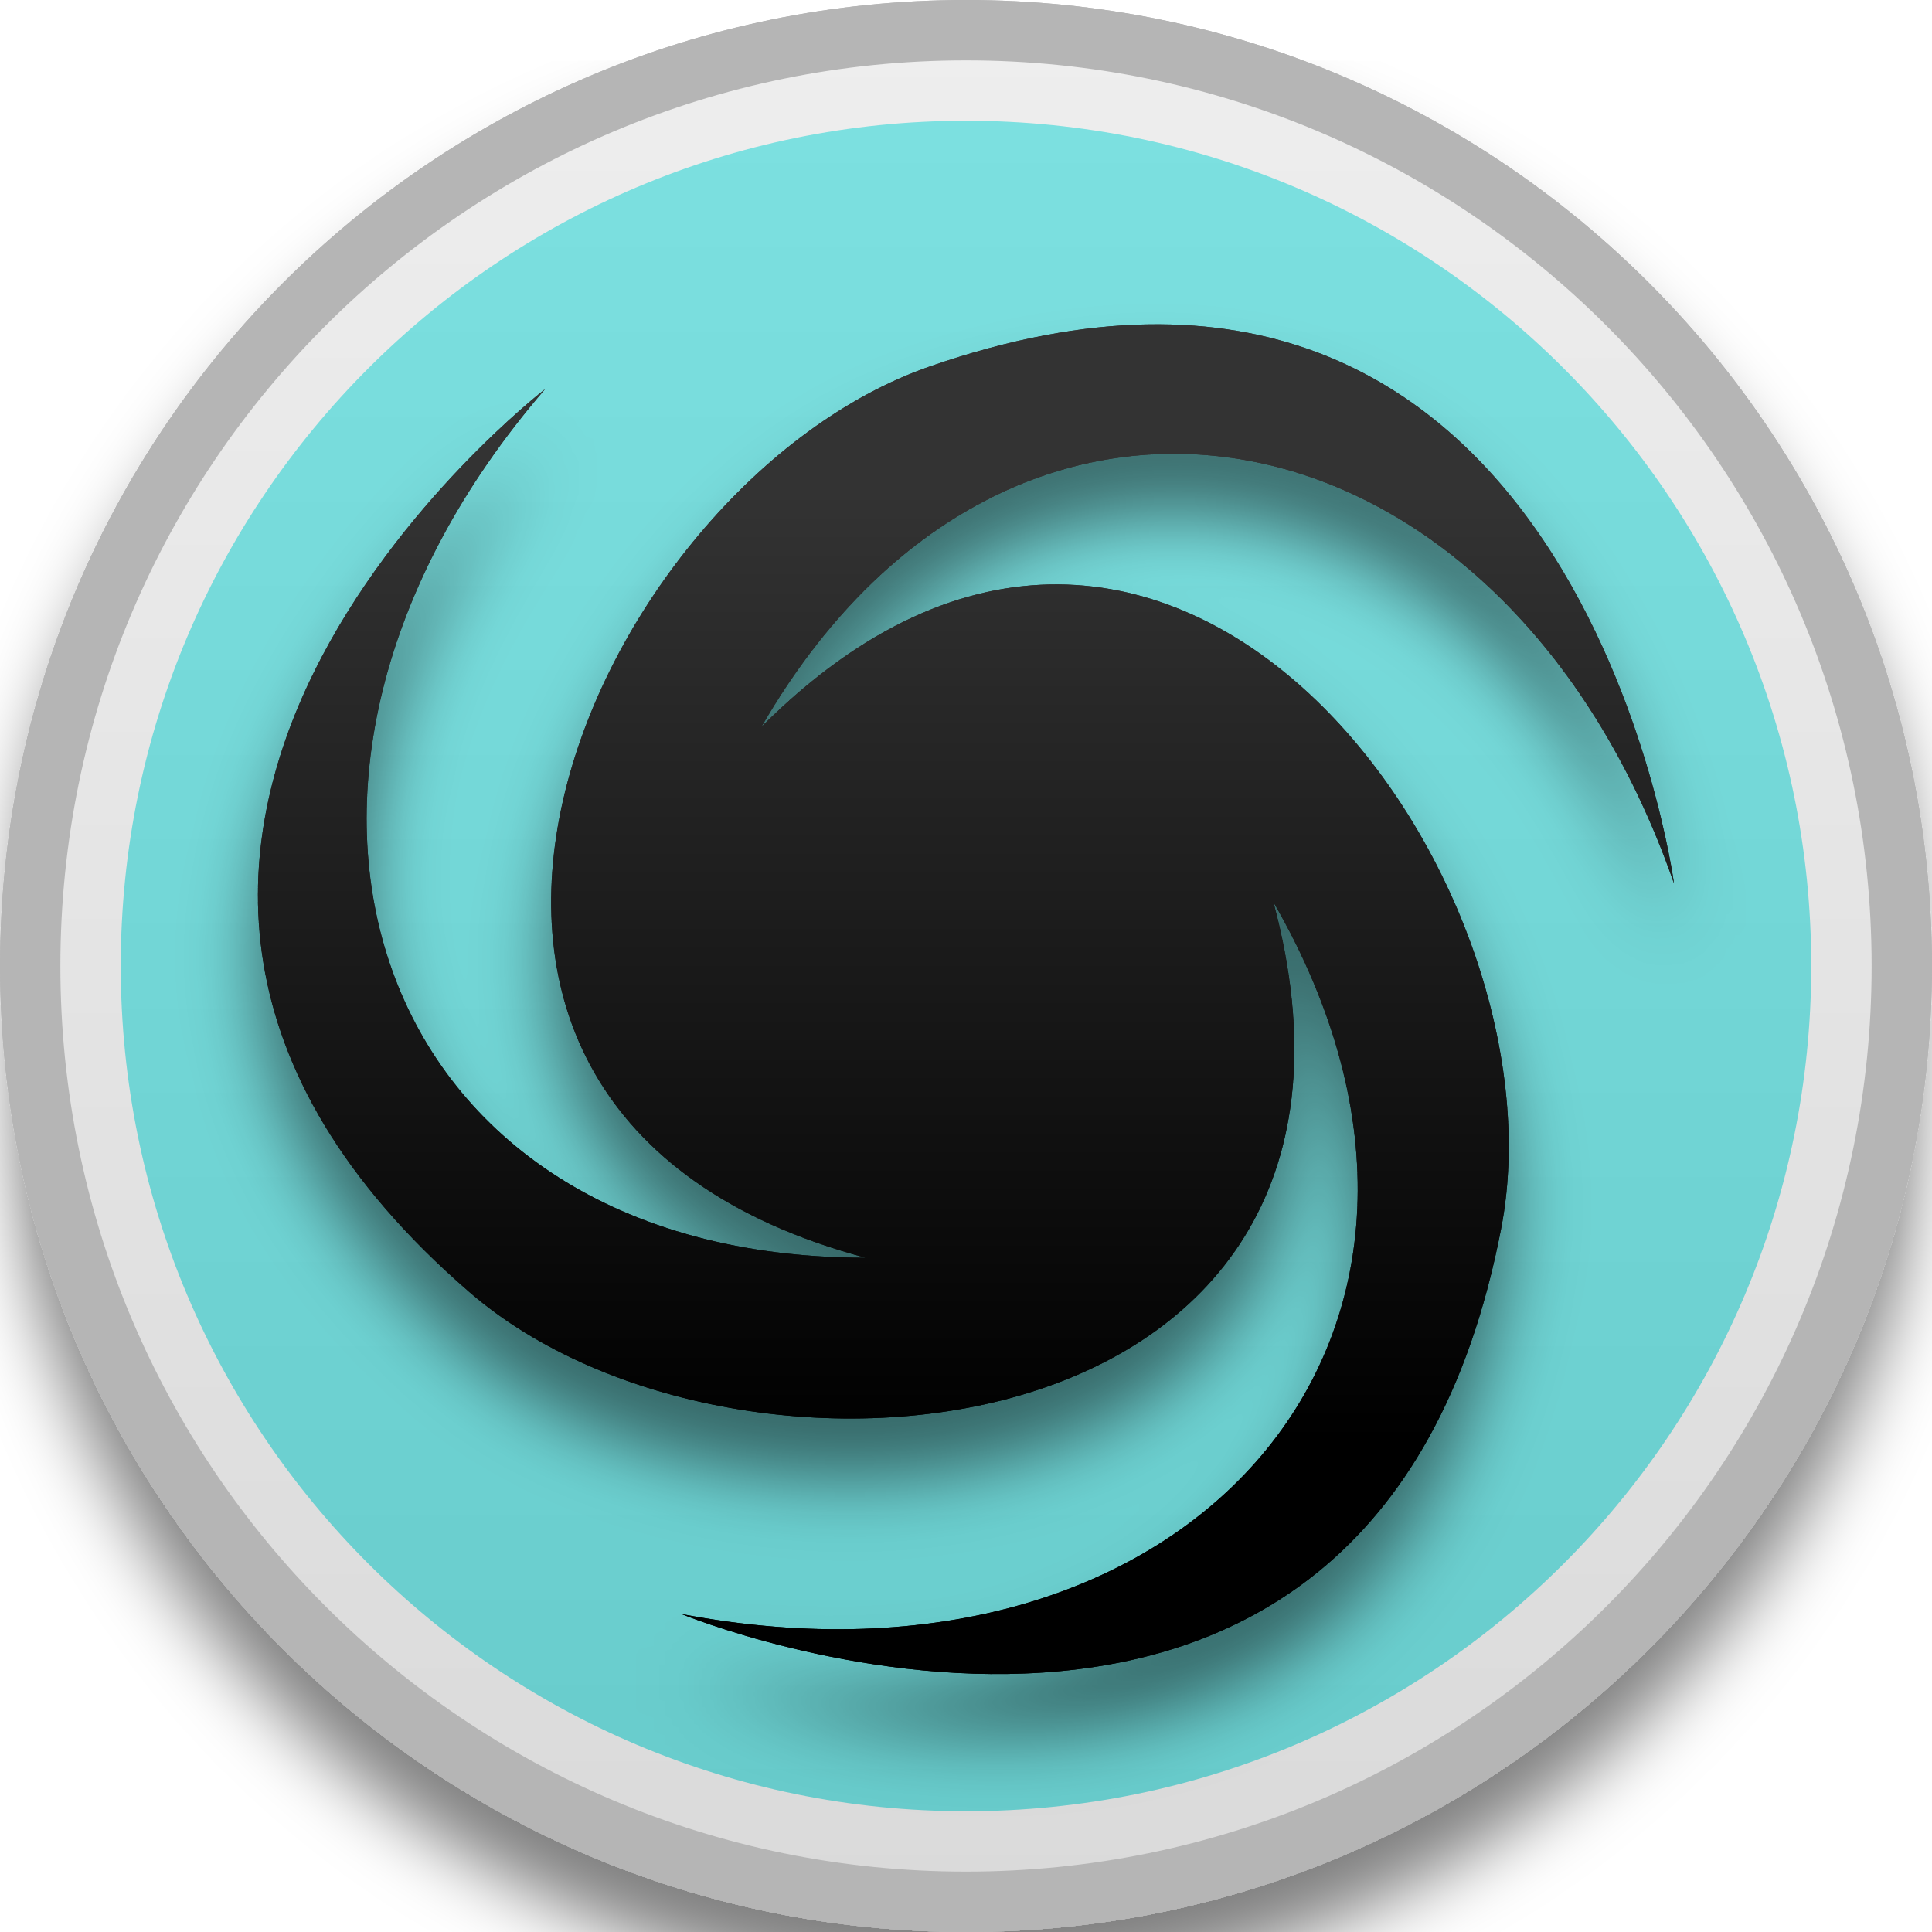
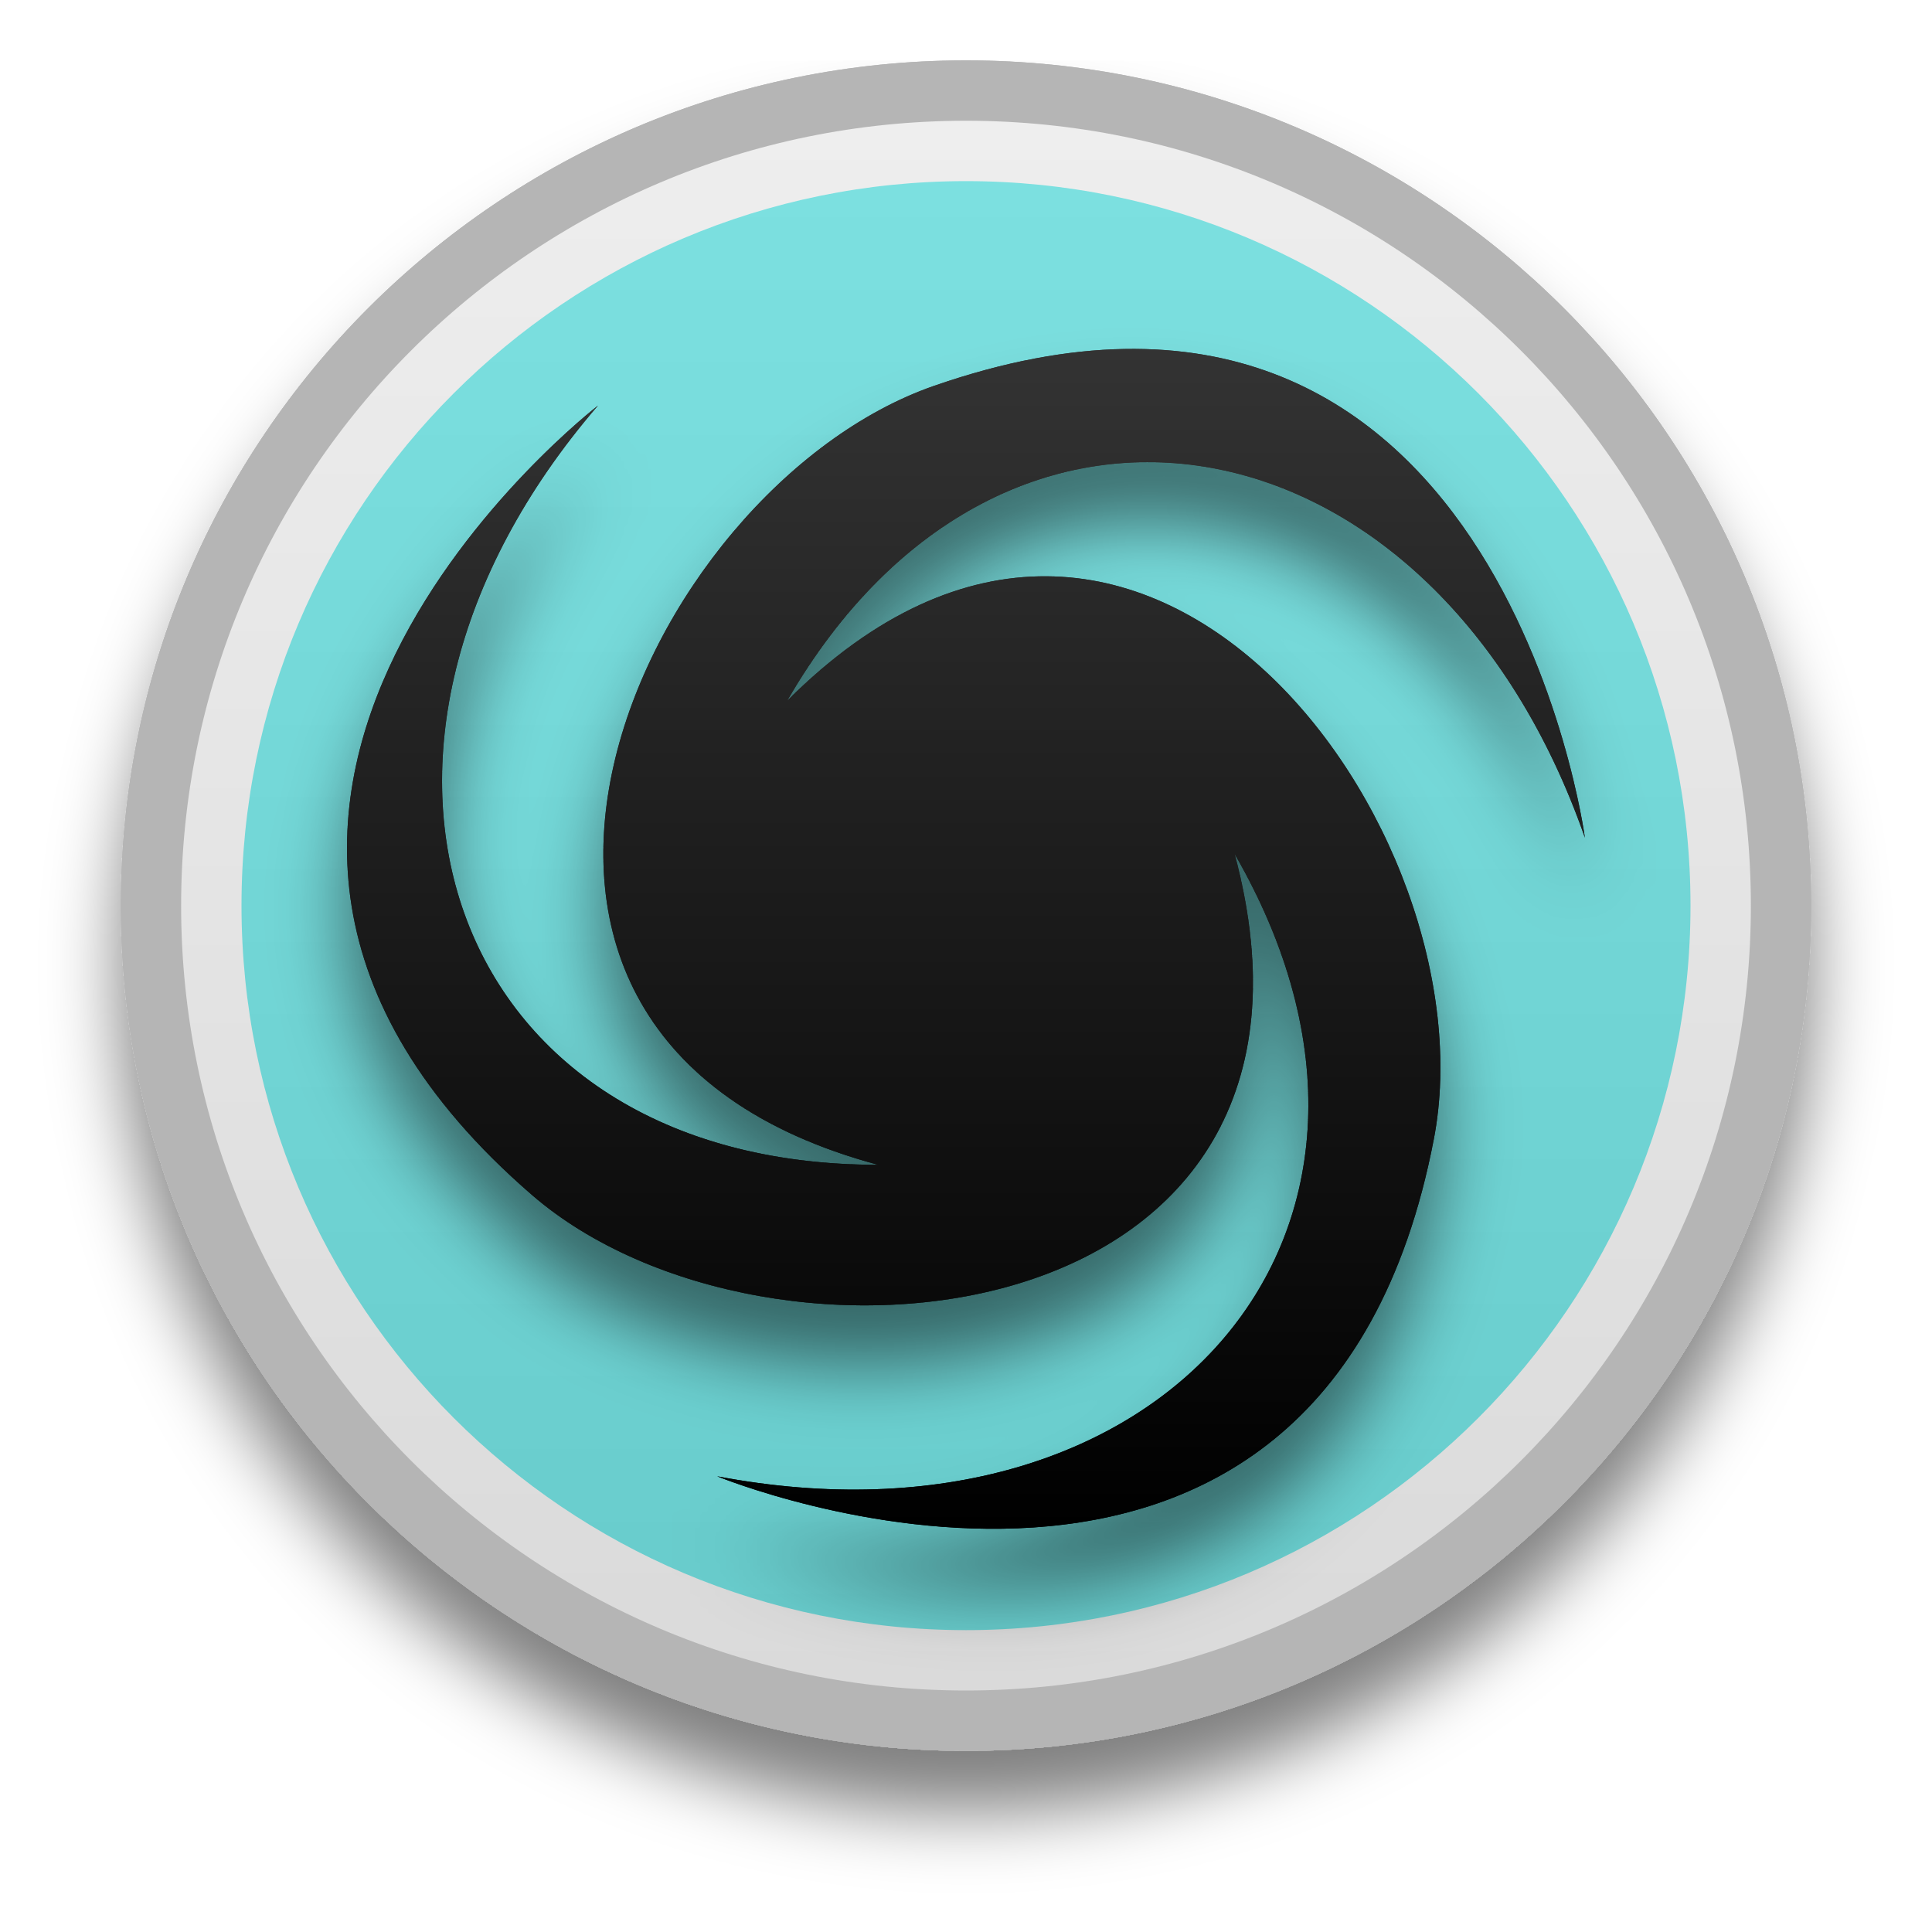
- <svg xmlns="http://www.w3.org/2000/svg" xmlns:xlink="http://www.w3.org/1999/xlink" height="32" width="32" id="svg8" version="1.1" viewBox="0 0 32 32">
+ <svg xmlns="http://www.w3.org/2000/svg" height="32" width="32" id="svg8" version="1.1" viewBox="0 0 32 32">
  <defs id="defs2">
-     <linearGradient id="linearGradient834">
+     <linearGradient id="emblemGradient" gradientUnits="userSpaceOnUse" gradientTransform="matrix(1.090909,0,0,1.090909,-1.454764,-2.504546)" x1="6.602" y1="7.593" x2="6.602" y2="25.507">
      <stop id="stop830" offset="0" style="stop-color:#333333;stop-opacity:1" />
      <stop id="stop832" offset="1" style="stop-color:#000000;stop-opacity:1" />
    </linearGradient>
-     <linearGradient id="linearGradient826">
+     <linearGradient id="outerCircleFillGradient" gradientUnits="userSpaceOnUse" y2="29" x2="3" y1="3" x1="3" gradientTransform="translate(0,-1)">
      <stop style="stop-color:#eeeeee;stop-opacity:1" offset="0" id="stop862" />
      <stop style="stop-color:#dadada;stop-opacity:1" offset="1" id="stop864" />
    </linearGradient>
-     <linearGradient id="linearGradient866">
+     <linearGradient gradientUnits="userSpaceOnUse" x1="4" y1="4" x2="4" y2="28" id="innerCircleFillGradient" gradientTransform="translate(0,-1)">
      <stop id="stop822" offset="0" style="stop-color:#7ce0e0;stop-opacity:1" />
      <stop id="stop824" offset="1" style="stop-color:#68cccc;stop-opacity:1" />
    </linearGradient>
-     <linearGradient gradientUnits="userSpaceOnUse" x1="7" y1="8.125" x2="7" y2="23.874" id="linearGradient836" xlink:href="#linearGradient834" />
-     <linearGradient y2="202.278" x2="163.935" y1="-53.412" x1="163.935" gradientUnits="userSpaceOnUse" id="linearGradient972" xlink:href="#linearGradient834" />
-     <filter id="filter1080" style="color-interpolation-filters:sRGB">
-       <feFlood id="feFlood1070" result="flood" flood-color="rgb(0,0,0)" flood-opacity="0.498" />
-       <feComposite id="feComposite1072" result="composite1" operator="out" in2="SourceGraphic" in="flood" />
-       <feGaussianBlur id="feGaussianBlur1074" result="blur" stdDeviation="0" in="composite1" />
-       <feOffset id="feOffset1076" result="offset" dy="-0.1" dx="0" />
-       <feComposite id="feComposite1078" result="composite2" operator="atop" in2="SourceGraphic" in="offset" />
+     <filter y="-0.5" x="-0.5" height="2" width="2" id="shadowFilter">
+       <feComponentTransfer id="feComponentTransfer38-3" in="SourceGraphic">
+         <feFuncA id="feFuncA36-5" type="table" tableValues="0 0.5" />
+       </feComponentTransfer>
+       <feGaussianBlur id="feGaussianBlur40-6" stdDeviation="0.6" />
+       <feOffset id="feOffset42-2" result="offsetblur" dy="1" dx="0" />
+       <feFlood id="feFlood44-9" result="color" flood-color="#000" />
+       <feComposite id="feComposite46-1" operator="in" in2="offsetblur" />
+       <feMerge id="feMerge52-2">
+         <feMergeNode id="feMergeNode48-7" />
+         <feMergeNode id="feMergeNode50-0" in="SourceGraphic" />
+       </feMerge>
    </filter>
-     <linearGradient xlink:href="#linearGradient834" id="linearGradient887" gradientUnits="userSpaceOnUse" x1="163.935" y1="-53.412" x2="163.935" y2="202.278" />
-     <linearGradient xlink:href="#linearGradient834" id="linearGradient895" gradientUnits="userSpaceOnUse" x1="163.935" y1="-53.412" x2="163.935" y2="202.278" />
-     <linearGradient xlink:href="#linearGradient826" id="outerCircleFillGradient" gradientUnits="userSpaceOnUse" y2="31.5" x2="0.5" y1="0.5" x1="0.5" />
-     <linearGradient gradientUnits="userSpaceOnUse" x1="2" y1="2" x2="2" y2="30" id="innerCircleFillGradient" xlink:href="#linearGradient866" />
-     <linearGradient xlink:href="#linearGradient834" id="linearGradient870" gradientUnits="userSpaceOnUse" x1="7" y1="8.125" x2="7" y2="23.874" />
  </defs>
  <g id="layer1">
-     <filter y="-0.5" x="-0.5" height="2" width="2" id="outside-shadow">
-       <feComponentTransfer id="feComponentTransfer38" in="SourceGraphic">
-         <feFuncA id="feFuncA36" type="table" tableValues="0 0.5" />
-       </feComponentTransfer>
-       <feGaussianBlur id="feGaussianBlur40" stdDeviation="0.6" />
-       <feOffset id="feOffset42" result="offsetblur" dy="1" dx="0" />
-       <feFlood id="feFlood44" result="color" flood-color="#000" />
-       <feComposite id="feComposite46" operator="in" in2="offsetblur" />
-       <feMerge id="feMerge52">
-         <feMergeNode id="feMergeNode48" />
-         <feMergeNode id="feMergeNode50" in="SourceGraphic" />
-       </feMerge>
-     </filter>
-     <clipPath id="wing1clip">
-       <path style="fill:black;fill-opacity:1;stroke:none;stroke-width:0.313px;stroke-linecap:butt;stroke-linejoin:miter;stroke-opacity:1" d="m 7,10.353 c 4.639,-0.1 8.362,-2.228 8.362,-2.228 0,0 7.625,8.274 9.638,15.749 0,0 -4.811,-0.034 -6.335,-1.435 -1.524,-1.4 -4.694,-10.823 -4.694,-10.823 0,0 -3.672,0.44 -6.971,-1.264 z" id="path4485" />
-     </clipPath>
-     <clipPath id="wing2clip">
-       <path style="fill:black;fill-opacity:1;stroke:none;stroke-width:0.313px;stroke-linecap:butt;stroke-linejoin:miter;stroke-opacity:1" d="m 7,10.353 c 3.341,0.757 6.455,-0.137 6.455,-0.137 0,0 3.711,7.429 3.574,13.269 0,0 -3.436,-0.886 -4.231,-2.185 -0.795,-1.299 -1.11,-8.751 -1.11,-8.751 0,0 -2.686,-0.357 -4.687,-2.196 z" id="path4486" />
-     </clipPath>
-     <clipPath id="wing3clip">
-       <path style="fill:black;fill-opacity:1;stroke:none;stroke-width:0.313px;stroke-linecap:butt;stroke-linejoin:miter;stroke-opacity:1" d="m 7,10.353 c 2.232,1.152 4.649,1.053 4.649,1.053 0,0 1.088,6.111 -0.243,10.369 0,0 -2.272,-1.264 -2.567,-2.359 -0.295,-1.095 1.017,-6.593 1.017,-6.593 0,0 -1.811,-0.763 -2.855,-2.47 z" id="path4487" />
-     </clipPath>
-     <circle filter="url(#outside-shadow)" style="opacity:1;fill:#000000;fill-opacity:1;stroke:#b5b5b5;stroke-width:1;stroke-miterlimit:4;stroke-dasharray:none;stroke-dashoffset:0;stroke-opacity:1" id="circle890" cx="16" cy="16" r="15.5" />
-     <circle style="opacity:1;fill:url(#outerCircleFillGradient);fill-opacity:1;stroke:#b5b5b5;stroke-width:1;stroke-miterlimit:4;stroke-dasharray:none;stroke-dashoffset:0;stroke-opacity:1" id="circle58" cx="16" cy="16" r="15.5" />
-     <circle r="14" cy="16" cx="16" id="path820-7" style="opacity:1;fill:url(#innerCircleFillGradient);fill-opacity:1;stroke:none;stroke-width:1.042;stroke-miterlimit:4;stroke-dasharray:none;stroke-dashoffset:0;stroke-opacity:1" />
-     <path id="wing1shadow" d="m 9.028,6.445 c 0,0 -9.811,7.556 -1.25,14.959 4.478,3.872 15.775,2.723 13.314,-6.462 4.12,7.136 -1.393,13.391 -9.806,11.791 0,0 11.449,4.718 13.58,-6.397 1.115,-5.814 -5.529,-15.023 -12.253,-8.299 4.12,-7.136 12.294,-5.489 15.114,2.596 0,0 -1.638,-12.274 -12.33,-8.562 C 9.805,8.013 5.152,18.371 14.337,20.832 6.096,20.832 3.436,12.93 9.028,6.445 Z" style="opacity:1;fill:url(#linearGradient836);fill-opacity:1;stroke:none;stroke-width:10.694;stroke-linecap:butt;stroke-linejoin:miter;stroke-miterlimit:4;stroke-dasharray:none;stroke-opacity:1;filter:url(#outside-shadow)" />
-     <path id="wing1" d="m 9.028,6.445 c 0,0 -9.811,7.556 -1.25,14.959 4.478,3.872 15.775,2.723 13.314,-6.462 4.12,7.136 -1.393,13.391 -9.806,11.791 0,0 11.449,4.718 13.58,-6.397 1.115,-5.814 -5.529,-15.023 -12.253,-8.299 4.12,-7.136 12.294,-5.489 15.114,2.596 0,0 -1.638,-12.274 -12.33,-8.562 C 9.805,8.013 5.152,18.371 14.337,20.832 6.096,20.832 3.436,12.93 9.028,6.445 Z" style="overflow:hidden;opacity:1;fill:url(#linearGradient870);fill-opacity:1;stroke:none;stroke-width:10.694;stroke-linecap:butt;stroke-linejoin:miter;stroke-miterlimit:4;stroke-dasharray:none;stroke-opacity:1" clip-path="url(#wing1Clip)" />
-     <path id="path48" />
+     <circle filter="url(#shadowFilter)" style="opacity:1;fill:#000000;fill-opacity:1;stroke:#b5b5b5;stroke-width:1;stroke-miterlimit:4;stroke-dasharray:none;stroke-dashoffset:0;stroke-opacity:1" id="circleShadow" cx="16" cy="15" r="13.5" />
+     <circle style="opacity:1;fill:url(#outerCircleFillGradient);fill-opacity:1;stroke:#b5b5b5;stroke-width:1;stroke-miterlimit:4;stroke-dasharray:none;stroke-dashoffset:0;stroke-opacity:1" id="strokeCircle" cx="16" cy="15" r="13.5" />
+     <circle cy="15" cx="16" id="colourCircle" style="opacity:1;fill:url(#innerCircleFillGradient);fill-opacity:1;stroke:none;stroke-width:1.042;stroke-miterlimit:4;stroke-dasharray:none;stroke-dashoffset:0;stroke-opacity:1" r="12" />
+     <path id="galaxyShadow" d="m 9.905,6.717 c 0,0 -8.576,6.605 -1.093,13.076 3.914,3.385 13.789,2.38 11.638,-5.648 3.602,6.238 -1.218,11.706 -8.571,10.307 0,0 10.008,4.125 11.871,-5.592 0.974,-5.082 -4.833,-13.132 -10.711,-7.254 3.602,-6.238 10.746,-4.798 13.212,2.269 0,0 -1.432,-10.729 -10.778,-7.485 -4.889,1.697 -8.956,10.751 -0.927,12.903 -7.203,0 -9.529,-6.907 -4.641,-12.576 z" style="fill:url(#emblemGradient);fill-opacity:1;stroke:none;stroke-width:10.694;stroke-linecap:butt;stroke-linejoin:miter;stroke-miterlimit:4;stroke-dasharray:none;stroke-opacity:1;filter:url(#shadowFilter)" />
+     <path id="galaxy" d="m 9.905,6.717 c 0,0 -8.576,6.605 -1.093,13.076 3.914,3.385 13.789,2.38 11.638,-5.648 3.602,6.238 -1.218,11.706 -8.571,10.307 0,0 10.008,4.125 11.871,-5.592 0.974,-5.082 -4.833,-13.132 -10.711,-7.254 3.602,-6.238 10.746,-4.798 13.212,2.269 0,0 -1.432,-10.729 -10.778,-7.485 -4.889,1.697 -8.956,10.751 -0.927,12.903 -7.203,0 -9.529,-6.907 -4.641,-12.576 z" style="overflow:hidden;fill:url(#emblemGradient);fill-opacity:1;stroke:none;stroke-width:10.694;stroke-linecap:butt;stroke-linejoin:miter;stroke-miterlimit:4;stroke-dasharray:none;stroke-opacity:1" />
  </g>
</svg>
